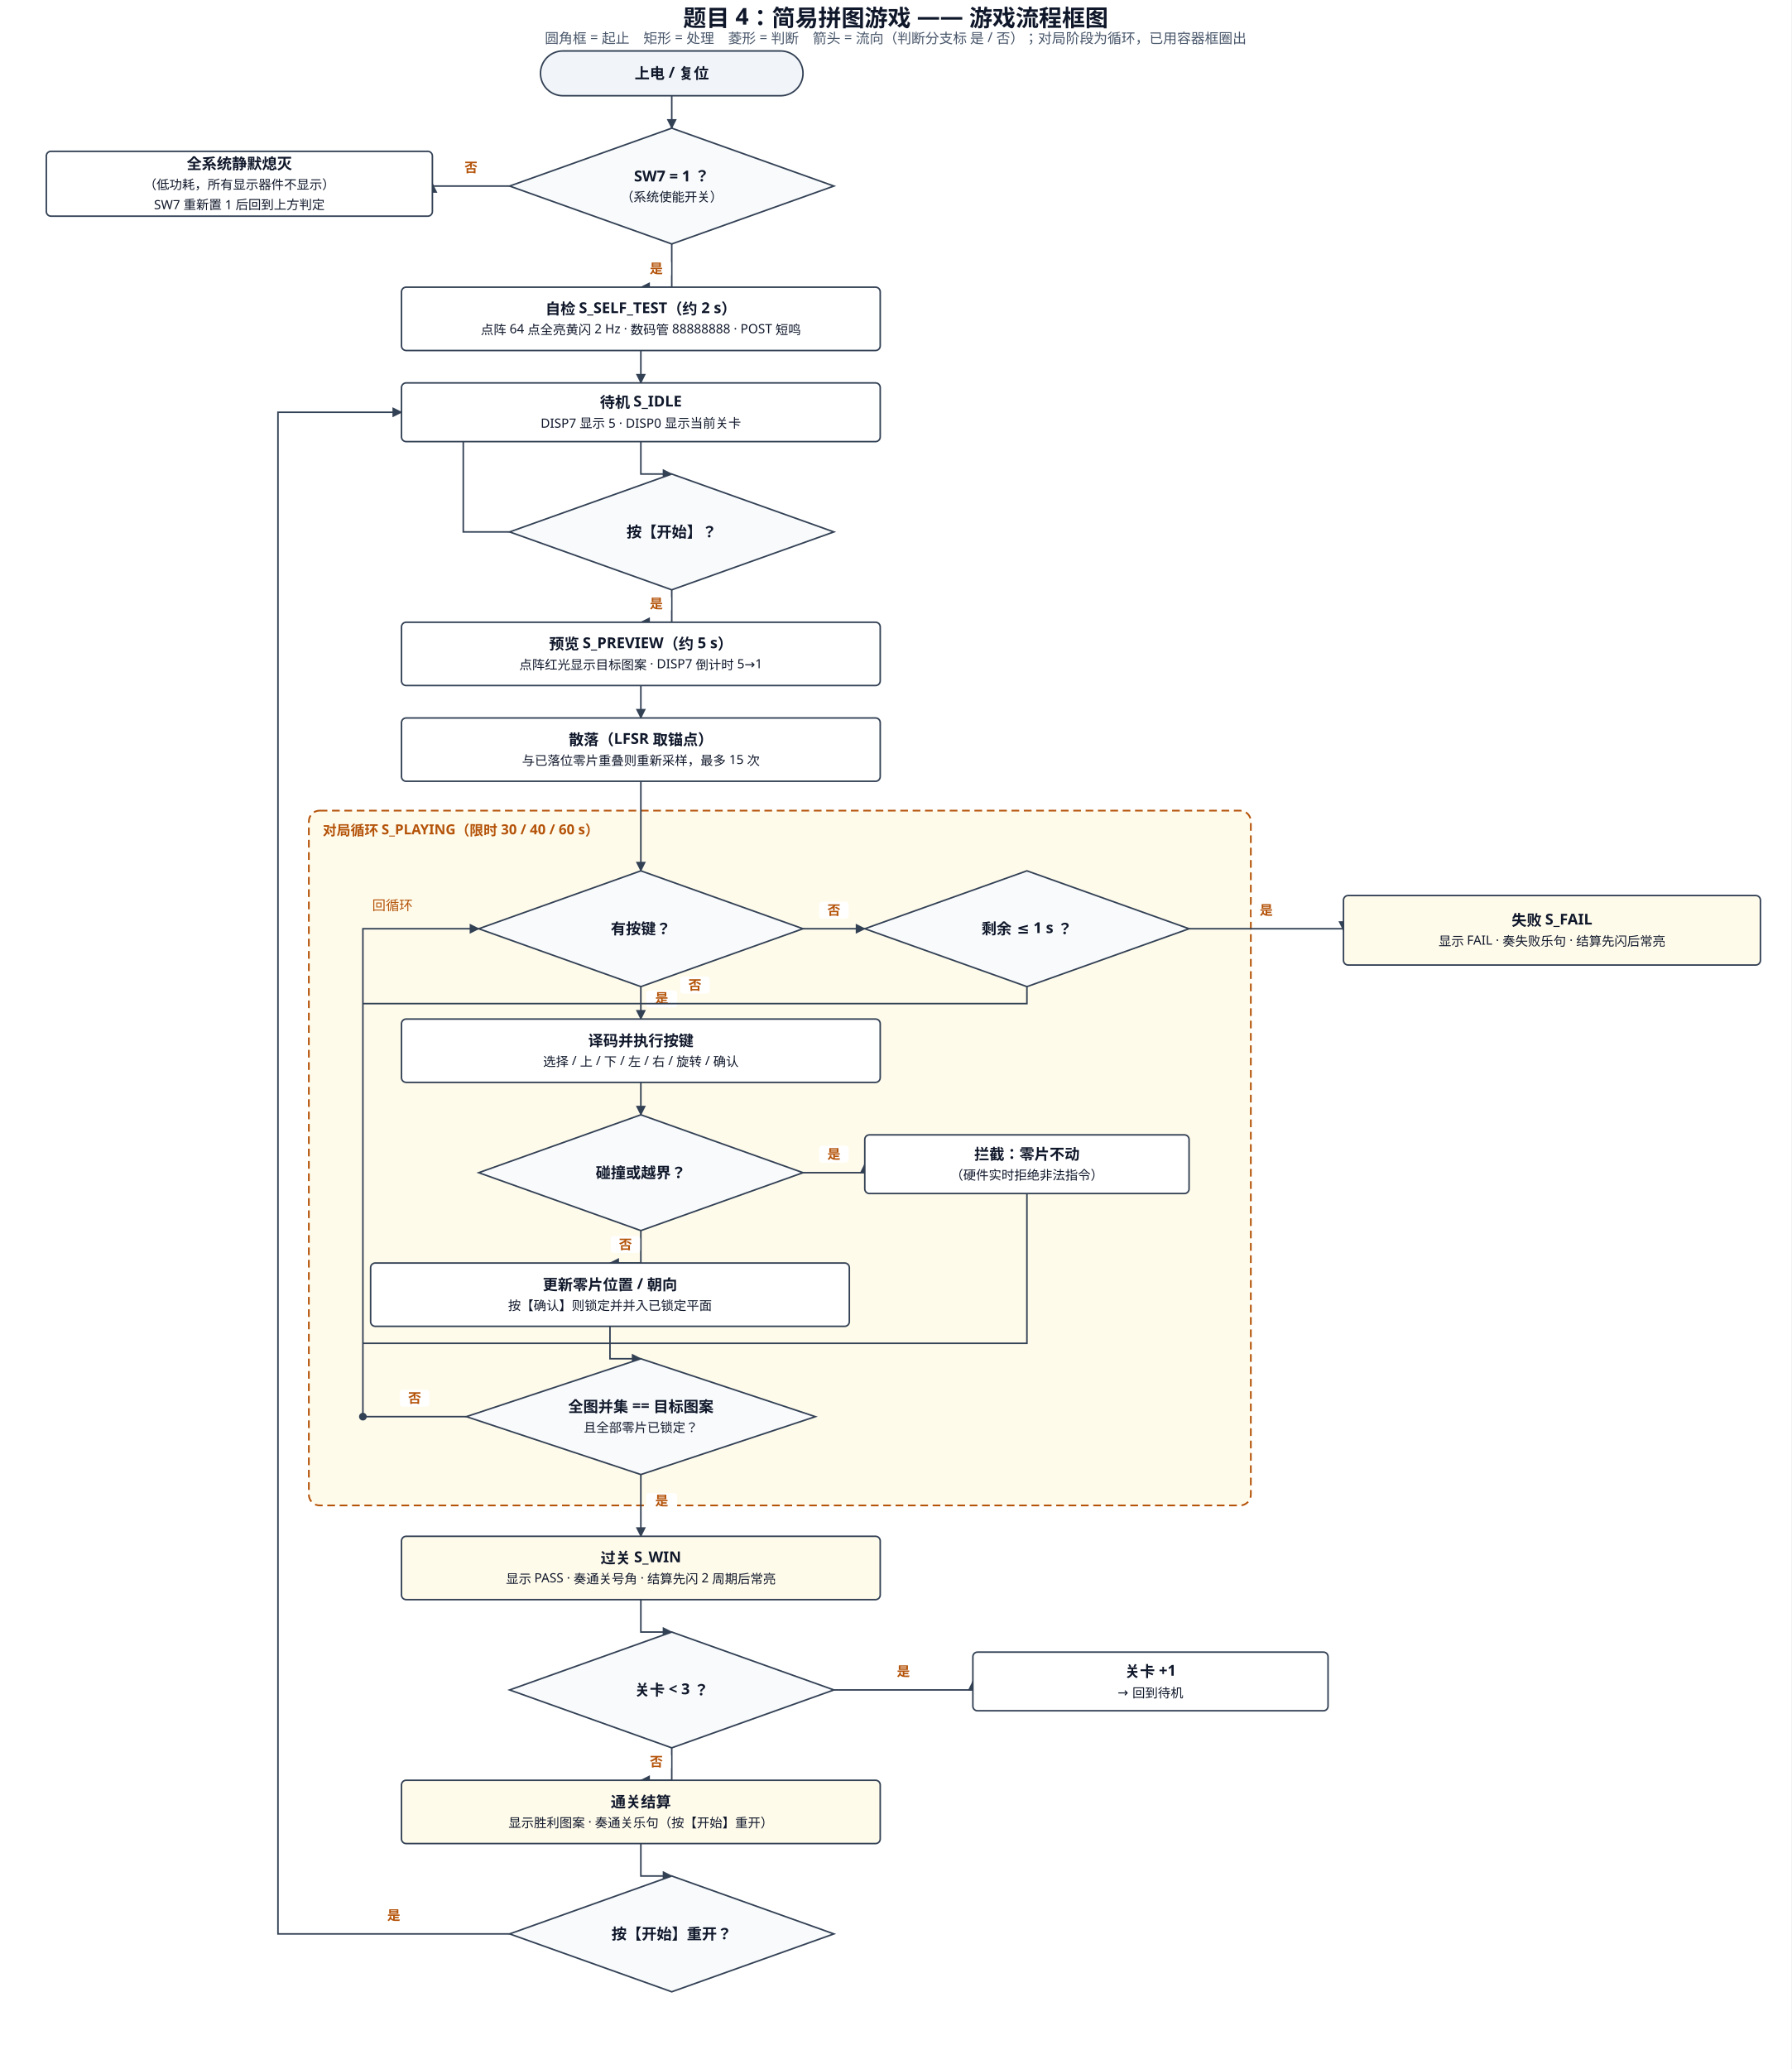
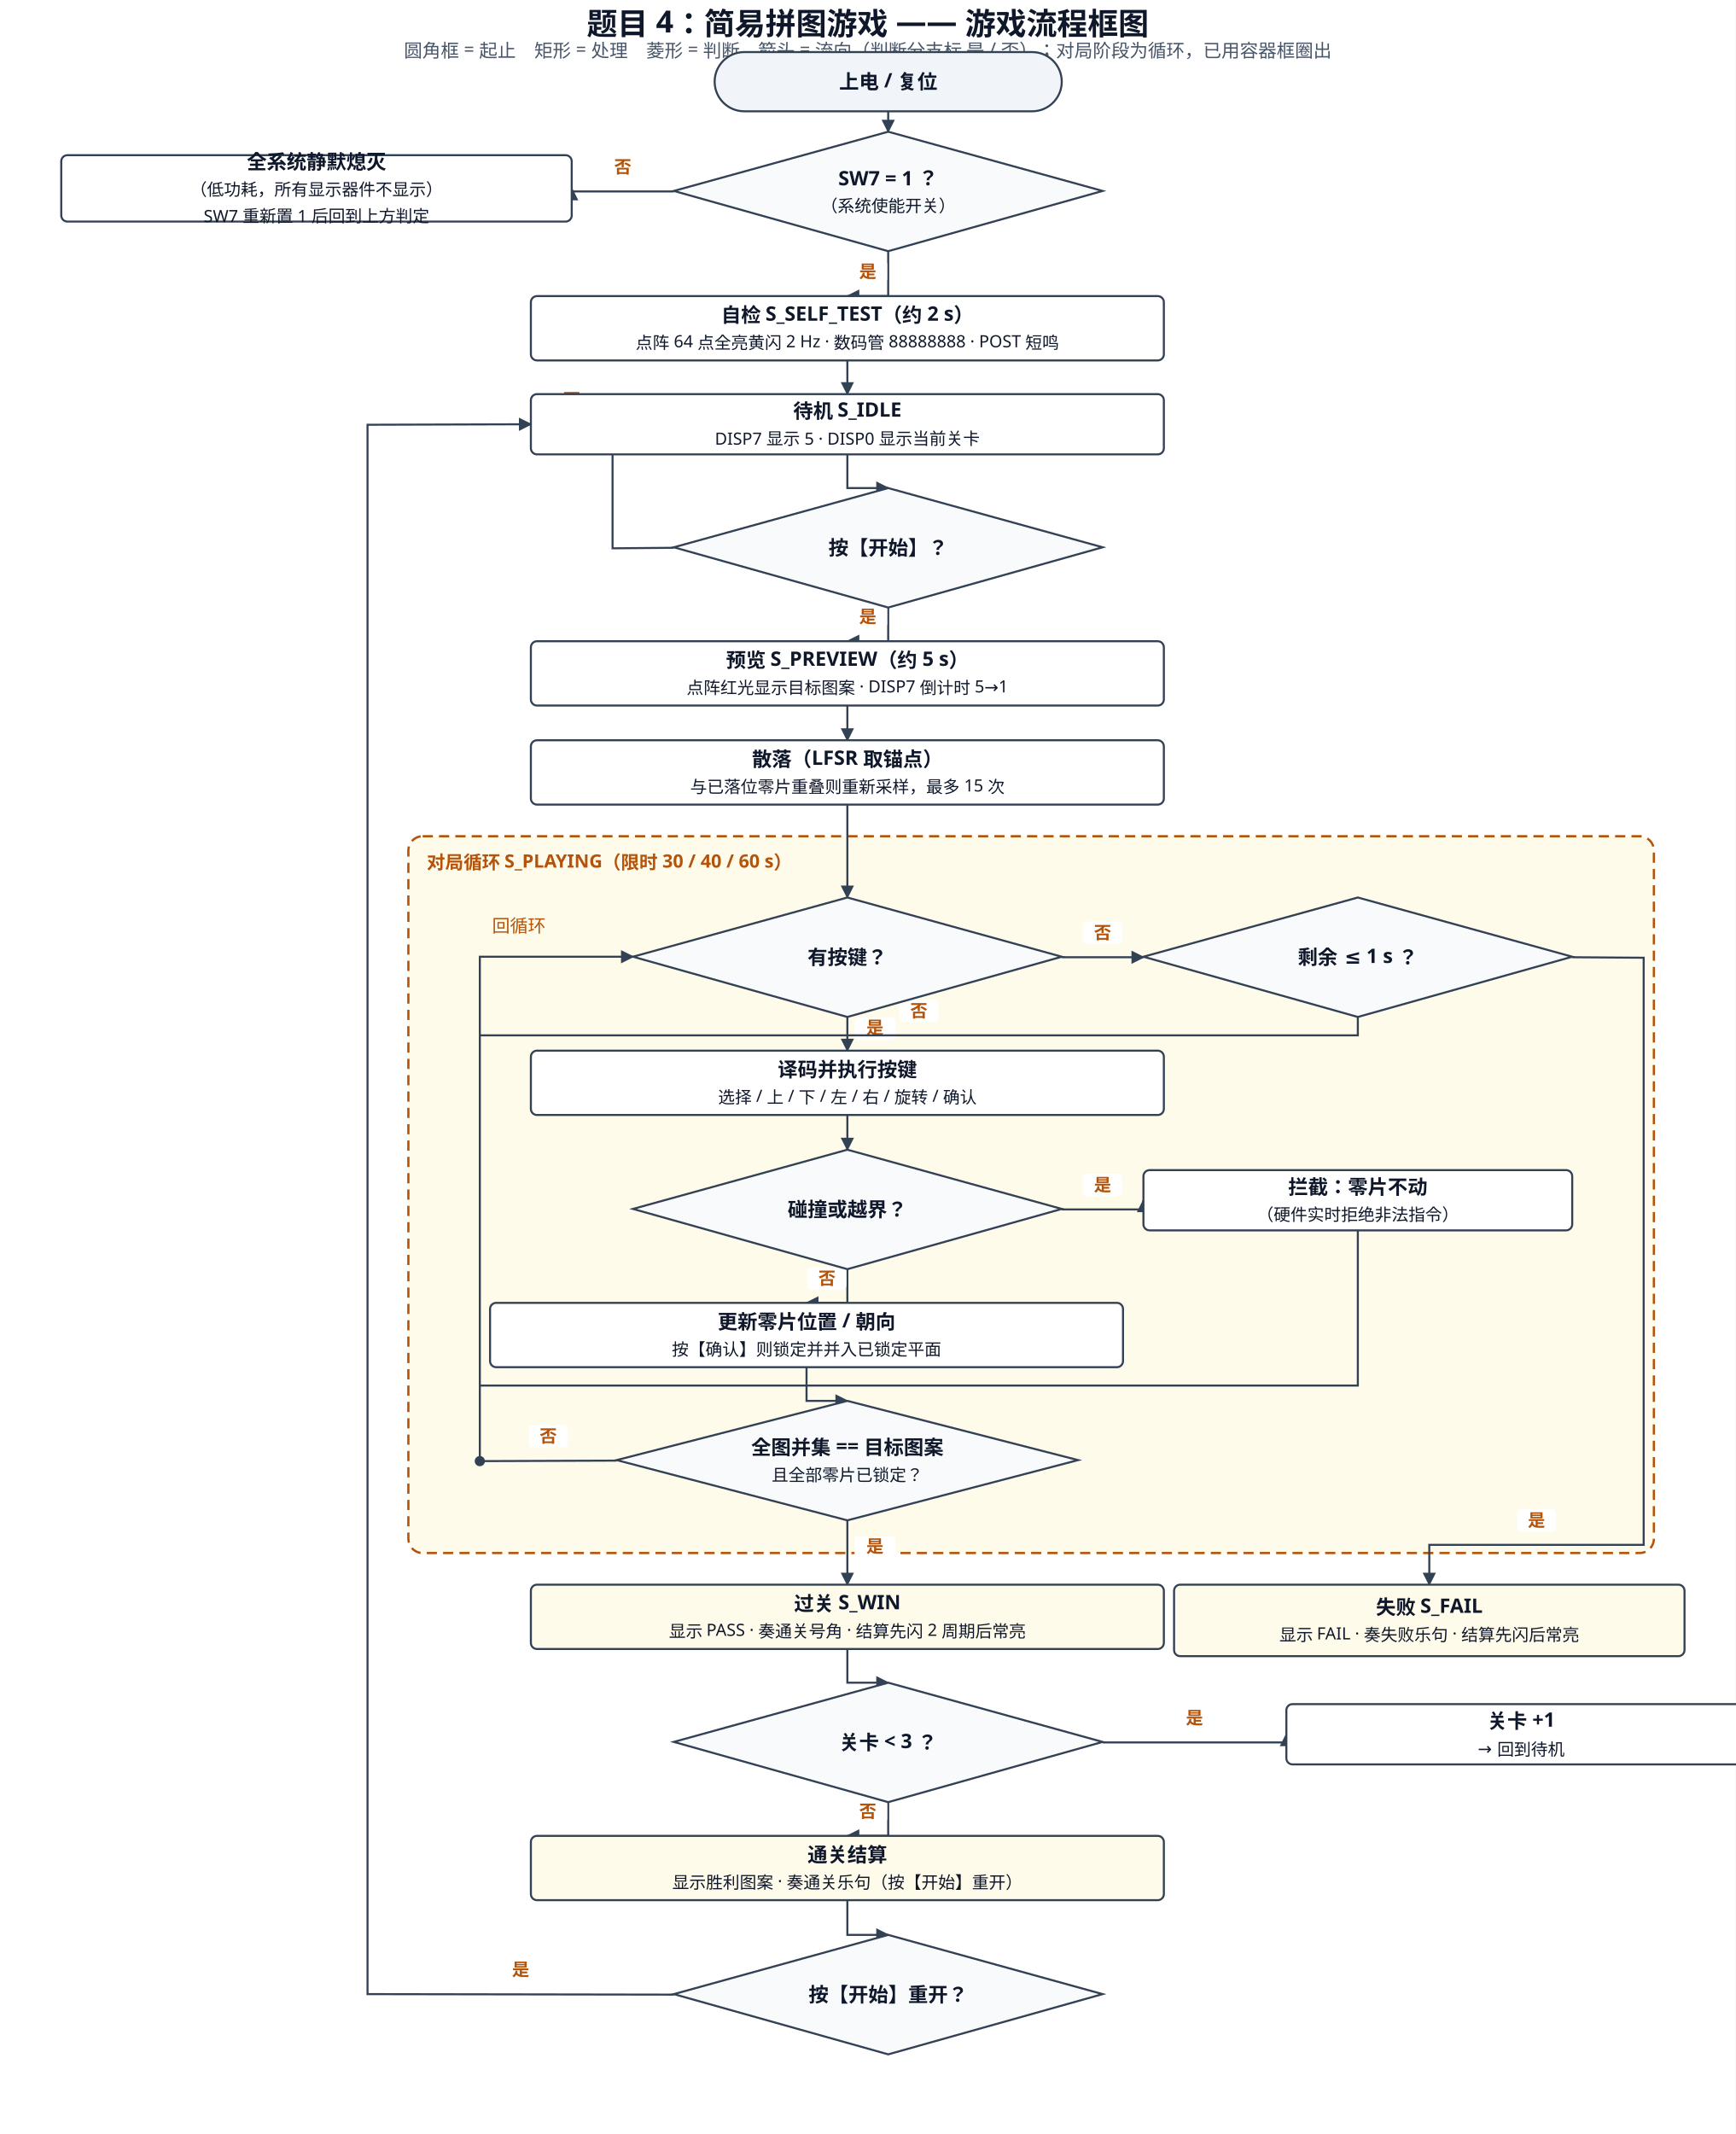
- <svg xmlns="http://www.w3.org/2000/svg" width="2320" height="2680" viewBox="0 0 2320 2680">
+ <svg xmlns="http://www.w3.org/2000/svg" width="1700" height="2090" viewBox="0 0 1700 2090">
  <defs>
    <marker id="ar" viewBox="0 0 10 10" refX="9" refY="5" markerWidth="6.5" markerHeight="6.5" orient="auto-start-reverse">
      <path d="M 0 0 L 10 5 L 0 10 z" fill="#334155" />
    </marker>
  </defs>
-   <rect width="2320" height="2680" fill="#ffffff" />
-   <text x="1160" y="34" font-family="Microsoft YaHei, SimSun, sans-serif" font-size="30" font-weight="bold" fill="#0f172a" text-anchor="middle">题目 4：简易拼图游戏 —— 游戏流程框图</text>
-   <text x="1160" y="56" font-family="Microsoft YaHei, SimSun, sans-serif" font-size="18" fill="#475569" text-anchor="middle">圆角框 = 起止　矩形 = 处理　菱形 = 判断　箭头 = 流向（判断分支标 是 / 否）；对局阶段为循环，已用容器框圈出</text>
-   <rect x="400" y="1050" width="1220" height="900" rx="14" fill="#fffbeb" stroke="#b45309" stroke-width="2.2" stroke-dasharray="10 6" />
-   <text x="418" y="1082" font-family="Microsoft YaHei, SimSun, sans-serif" font-size="18" font-weight="bold" fill="#b45309">对局循环  S_PLAYING（限时 30 / 40 / 60 s）</text>
-   <path d="M 870.0 124.0 L 870.0 166.0" fill="none" stroke="#334155" stroke-width="2" marker-end="url(#ar)" />
-   <path d="M 660.0 241.0 L 560.0 241.0 L 560.0 238.0" fill="none" stroke="#334155" stroke-width="2" marker-end="url(#ar)" />
-   <rect x="591.0" y="206.0" width="38" height="22" rx="4" fill="#ffffff" />
-   <text x="610.0" y="223.0" font-family="Microsoft YaHei, SimSun, sans-serif" font-size="17" font-weight="bold" fill="#b45309" text-anchor="middle">否</text>
-   <path d="M 870.0 316.0 L 870.0 372.0 L 830.0 372.0" fill="none" stroke="#334155" stroke-width="2" marker-end="url(#ar)" />
-   <rect x="831.0" y="337.0" width="38" height="22" rx="4" fill="#ffffff" />
-   <text x="850.0" y="354.0" font-family="Microsoft YaHei, SimSun, sans-serif" font-size="17" font-weight="bold" fill="#b45309" text-anchor="middle">是</text>
-   <path d="M 830.0 454.0 L 830.0 496.0" fill="none" stroke="#334155" stroke-width="2" marker-end="url(#ar)" />
-   <path d="M 830.0 572.0 L 830.0 614.0 L 870.0 614.0" fill="none" stroke="#334155" stroke-width="2" marker-end="url(#ar)" />
-   <path d="M 660.0 689.0 L 600.0 689.0 L 600.0 534.0 L 520.0 534.0" fill="none" stroke="#334155" stroke-width="2" marker-end="url(#ar)" />
-   <rect x="541.0" y="499.0" width="38" height="22" rx="4" fill="#ffffff" />
-   <text x="560.0" y="516.0" font-family="Microsoft YaHei, SimSun, sans-serif" font-size="17" font-weight="bold" fill="#b45309" text-anchor="middle">否</text>
-   <path d="M 870.0 764.0 L 870.0 806.0 L 830.0 806.0" fill="none" stroke="#334155" stroke-width="2" marker-end="url(#ar)" />
-   <rect x="831.0" y="771.0" width="38" height="22" rx="4" fill="#ffffff" />
-   <text x="850.0" y="788.0" font-family="Microsoft YaHei, SimSun, sans-serif" font-size="17" font-weight="bold" fill="#b45309" text-anchor="middle">是</text>
-   <path d="M 830.0 888.0 L 830.0 930.0" fill="none" stroke="#334155" stroke-width="2" marker-end="url(#ar)" />
-   <path d="M 830.0 1012.0 L 830.0 1128.0" fill="none" stroke="#334155" stroke-width="2" marker-end="url(#ar)" />
-   <path d="M 1040.0 1203.0 L 1120.0 1203.0" fill="none" stroke="#334155" stroke-width="2" marker-end="url(#ar)" />
-   <rect x="1061.0" y="1168.0" width="38" height="22" rx="4" fill="#ffffff" />
-   <text x="1080.0" y="1185.0" font-family="Microsoft YaHei, SimSun, sans-serif" font-size="17" font-weight="bold" fill="#b45309" text-anchor="middle">否</text>
-   <path d="M 1540.0 1203.0 L 1740.0 1203.0 L 1740.0 1205.0" fill="none" stroke="#334155" stroke-width="2" marker-end="url(#ar)" />
-   <rect x="1621.0" y="1168.0" width="38" height="22" rx="4" fill="#ffffff" />
-   <text x="1640.0" y="1185.0" font-family="Microsoft YaHei, SimSun, sans-serif" font-size="17" font-weight="bold" fill="#b45309" text-anchor="middle">是</text>
-   <path d="M 830.0 1278.0 L 830.0 1320.0" fill="none" stroke="#334155" stroke-width="2" marker-end="url(#ar)" />
-   <rect x="837.0" y="1283.0" width="40" height="22" rx="4" fill="#ffffff" />
-   <text x="857.0" y="1299.0" font-family="Microsoft YaHei, SimSun, sans-serif" font-size="17" font-weight="bold" fill="#b45309" text-anchor="middle">是</text>
-   <path d="M 830.0 1402.0 L 830.0 1444.0" fill="none" stroke="#334155" stroke-width="2" marker-end="url(#ar)" />
-   <path d="M 1040.0 1519.0 L 1120.0 1519.0 L 1120.0 1508.0" fill="none" stroke="#334155" stroke-width="2" marker-end="url(#ar)" />
-   <rect x="1061.0" y="1484.0" width="38" height="22" rx="4" fill="#ffffff" />
-   <text x="1080.0" y="1501.0" font-family="Microsoft YaHei, SimSun, sans-serif" font-size="17" font-weight="bold" fill="#b45309" text-anchor="middle">是</text>
-   <path d="M 1330.0 1546.0 L 1330.0 1740.0 L 470.0 1740.0" fill="none" stroke="#334155" stroke-width="2" />
-   <path d="M 1330.0 1278.0 L 1330.0 1300.0 L 470.0 1300.0" fill="none" stroke="#334155" stroke-width="2" />
-   <rect x="881.0" y="1265.0" width="38" height="22" rx="4" fill="#ffffff" />
-   <text x="900.0" y="1282.0" font-family="Microsoft YaHei, SimSun, sans-serif" font-size="17" font-weight="bold" fill="#b45309" text-anchor="middle">否</text>
-   <path d="M 830.0 1594.0 L 830.0 1636.0 L 790.0 1636.0" fill="none" stroke="#334155" stroke-width="2" marker-end="url(#ar)" />
-   <rect x="791.0" y="1601.0" width="38" height="22" rx="4" fill="#ffffff" />
-   <text x="810.0" y="1618.0" font-family="Microsoft YaHei, SimSun, sans-serif" font-size="17" font-weight="bold" fill="#b45309" text-anchor="middle">否</text>
-   <path d="M 790.0 1718.0 L 790.0 1760.0 L 830.0 1760.0" fill="none" stroke="#334155" stroke-width="2" marker-end="url(#ar)" />
-   <path d="M 604.0 1835.0 L 470.0 1835.0 L 470.0 1835.0" fill="none" stroke="#334155" stroke-width="2" />
-   <rect x="518.0" y="1800.0" width="38" height="22" rx="4" fill="#ffffff" />
-   <text x="537.0" y="1817.0" font-family="Microsoft YaHei, SimSun, sans-serif" font-size="17" font-weight="bold" fill="#b45309" text-anchor="middle">否</text>
-   <path d="M 830.0 1910.0 L 830.0 1990.0" fill="none" stroke="#334155" stroke-width="2" marker-end="url(#ar)" />
-   <rect x="837.0" y="1934.0" width="40" height="22" rx="4" fill="#ffffff" />
-   <text x="857.0" y="1950.0" font-family="Microsoft YaHei, SimSun, sans-serif" font-size="17" font-weight="bold" fill="#b45309" text-anchor="middle">是</text>
-   <path d="M 830.0 2072.0 L 830.0 2114.0 L 870.0 2114.0" fill="none" stroke="#334155" stroke-width="2" marker-end="url(#ar)" />
-   <path d="M 1080.0 2189.0 L 1260.0 2189.0 L 1260.0 2178.0" fill="none" stroke="#334155" stroke-width="2" marker-end="url(#ar)" />
-   <rect x="1151.0" y="2154.0" width="38" height="22" rx="4" fill="#ffffff" />
-   <text x="1170.0" y="2171.0" font-family="Microsoft YaHei, SimSun, sans-serif" font-size="17" font-weight="bold" fill="#b45309" text-anchor="middle">是</text>
-   <path d="M 870.0 2264.0 L 870.0 2306.0 L 830.0 2306.0" fill="none" stroke="#334155" stroke-width="2" marker-end="url(#ar)" />
-   <rect x="831.0" y="2271.0" width="38" height="22" rx="4" fill="#ffffff" />
-   <text x="850.0" y="2288.0" font-family="Microsoft YaHei, SimSun, sans-serif" font-size="17" font-weight="bold" fill="#b45309" text-anchor="middle">否</text>
-   <path d="M 830.0 2388.0 L 830.0 2430.0 L 870.0 2430.0" fill="none" stroke="#334155" stroke-width="2" marker-end="url(#ar)" />
-   <path d="M 660.0 2505.0 L 360.0 2505.0 L 360.0 534.0 L 520.0 534.0" fill="none" stroke="#334155" stroke-width="2" marker-end="url(#ar)" />
-   <rect x="491.0" y="2470.0" width="38" height="22" rx="4" fill="#ffffff" />
-   <text x="510.0" y="2487.0" font-family="Microsoft YaHei, SimSun, sans-serif" font-size="17" font-weight="bold" fill="#b45309" text-anchor="middle">是</text>
-   <path d="M 470.0 1835 L 470.0 1203.0 L 620.0 1203.0" fill="none" stroke="#334155" stroke-width="2" marker-end="url(#ar)" />
-   <circle cx="470.0" cy="1835" r="5" fill="#334155" />
-   <text x="482.0" y="1179.0" font-family="Microsoft YaHei, SimSun, sans-serif" font-size="17.5" fill="#b45309" text-anchor="start">回循环</text>
-   <rect x="700" y="66" width="340" height="58" rx="29" fill="#f1f5f9" stroke="#334155" stroke-width="2" />
-   <text x="870.0" y="102.0" font-family="Microsoft YaHei, SimSun, sans-serif" font-size="19.5" font-weight="bold" fill="#0f172a" text-anchor="middle">上电 / 复位</text>
-   <polygon points="870,166 1080,241 870,316 660,241" fill="#f8fafc" stroke="#334155" stroke-width="2" />
-   <text x="870.0" y="235.0" font-family="Microsoft YaHei, SimSun, sans-serif" font-size="19.5" font-weight="bold" fill="#0f172a" text-anchor="middle">SW7 = 1 ？</text>
-   <text x="870.0" y="261.0" font-family="Microsoft YaHei, SimSun, sans-serif" font-size="16.5" fill="#0f172a" text-anchor="middle">（系统使能开关）</text>
-   <rect x="60" y="196" width="500" height="84" rx="6" fill="#ffffff" stroke="#334155" stroke-width="2" />
-   <text x="310.0" y="219.0" font-family="Microsoft YaHei, SimSun, sans-serif" font-size="19.5" font-weight="bold" fill="#0f172a" text-anchor="middle">全系统静默熄灭</text>
-   <text x="310.0" y="245.0" font-family="Microsoft YaHei, SimSun, sans-serif" font-size="16.5" fill="#0f172a" text-anchor="middle">（低功耗，所有显示器件不显示）</text>
-   <text x="310.0" y="271.0" font-family="Microsoft YaHei, SimSun, sans-serif" font-size="16.5" fill="#0f172a" text-anchor="middle">SW7 重新置 1 后回到上方判定</text>
-   <rect x="520" y="372" width="620" height="82" rx="6" fill="#ffffff" stroke="#334155" stroke-width="2" />
-   <text x="830.0" y="407.0" font-family="Microsoft YaHei, SimSun, sans-serif" font-size="19.5" font-weight="bold" fill="#0f172a" text-anchor="middle">自检 S_SELF_TEST（约 2 s）</text>
-   <text x="830.0" y="433.0" font-family="Microsoft YaHei, SimSun, sans-serif" font-size="16.5" fill="#0f172a" text-anchor="middle">点阵 64 点全亮黄闪 2 Hz · 数码管 88888888 · POST 短鸣</text>
-   <rect x="520" y="496" width="620" height="76" rx="6" fill="#ffffff" stroke="#334155" stroke-width="2" />
-   <text x="830.0" y="528.0" font-family="Microsoft YaHei, SimSun, sans-serif" font-size="19.5" font-weight="bold" fill="#0f172a" text-anchor="middle">待机 S_IDLE</text>
-   <text x="830.0" y="554.0" font-family="Microsoft YaHei, SimSun, sans-serif" font-size="16.5" fill="#0f172a" text-anchor="middle">DISP7 显示 5 · DISP0 显示当前关卡</text>
-   <polygon points="870,614 1080,689 870,764 660,689" fill="#f8fafc" stroke="#334155" stroke-width="2" />
-   <text x="870.0" y="696.0" font-family="Microsoft YaHei, SimSun, sans-serif" font-size="19.5" font-weight="bold" fill="#0f172a" text-anchor="middle">按【开始】？</text>
-   <rect x="520" y="806" width="620" height="82" rx="6" fill="#ffffff" stroke="#334155" stroke-width="2" />
-   <text x="830.0" y="841.0" font-family="Microsoft YaHei, SimSun, sans-serif" font-size="19.5" font-weight="bold" fill="#0f172a" text-anchor="middle">预览 S_PREVIEW（约 5 s）</text>
-   <text x="830.0" y="867.0" font-family="Microsoft YaHei, SimSun, sans-serif" font-size="16.5" fill="#0f172a" text-anchor="middle">点阵红光显示目标图案 · DISP7 倒计时 5→1</text>
-   <rect x="520" y="930" width="620" height="82" rx="6" fill="#ffffff" stroke="#334155" stroke-width="2" />
-   <text x="830.0" y="965.0" font-family="Microsoft YaHei, SimSun, sans-serif" font-size="19.5" font-weight="bold" fill="#0f172a" text-anchor="middle">散落（LFSR 取锚点）</text>
-   <text x="830.0" y="991.0" font-family="Microsoft YaHei, SimSun, sans-serif" font-size="16.5" fill="#0f172a" text-anchor="middle">与已落位零片重叠则重新采样，最多 15 次</text>
-   <polygon points="830,1128 1040,1203 830,1278 620,1203" fill="#f8fafc" stroke="#334155" stroke-width="2" />
-   <text x="830.0" y="1210.0" font-family="Microsoft YaHei, SimSun, sans-serif" font-size="19.5" font-weight="bold" fill="#0f172a" text-anchor="middle">有按键？</text>
-   <polygon points="1330,1128 1540,1203 1330,1278 1120,1203" fill="#f8fafc" stroke="#334155" stroke-width="2" />
-   <text x="1330.0" y="1210.0" font-family="Microsoft YaHei, SimSun, sans-serif" font-size="19.5" font-weight="bold" fill="#0f172a" text-anchor="middle">剩余 ≤ 1 s ？</text>
-   <rect x="520" y="1320" width="620" height="82" rx="6" fill="#ffffff" stroke="#334155" stroke-width="2" />
-   <text x="830.0" y="1355.0" font-family="Microsoft YaHei, SimSun, sans-serif" font-size="19.5" font-weight="bold" fill="#0f172a" text-anchor="middle">译码并执行按键</text>
-   <text x="830.0" y="1381.0" font-family="Microsoft YaHei, SimSun, sans-serif" font-size="16.5" fill="#0f172a" text-anchor="middle">选择 / 上 / 下 / 左 / 右 / 旋转 / 确认</text>
-   <polygon points="830,1444 1040,1519 830,1594 620,1519" fill="#f8fafc" stroke="#334155" stroke-width="2" />
-   <text x="830.0" y="1526.0" font-family="Microsoft YaHei, SimSun, sans-serif" font-size="19.5" font-weight="bold" fill="#0f172a" text-anchor="middle">碰撞或越界？</text>
-   <rect x="1120" y="1470" width="420" height="76" rx="6" fill="#ffffff" stroke="#334155" stroke-width="2" />
-   <text x="1330.0" y="1502.0" font-family="Microsoft YaHei, SimSun, sans-serif" font-size="19.5" font-weight="bold" fill="#0f172a" text-anchor="middle">拦截：零片不动</text>
-   <text x="1330.0" y="1528.0" font-family="Microsoft YaHei, SimSun, sans-serif" font-size="16.5" fill="#0f172a" text-anchor="middle">（硬件实时拒绝非法指令）</text>
-   <rect x="480" y="1636" width="620" height="82" rx="6" fill="#ffffff" stroke="#334155" stroke-width="2" />
-   <text x="790.0" y="1671.0" font-family="Microsoft YaHei, SimSun, sans-serif" font-size="19.5" font-weight="bold" fill="#0f172a" text-anchor="middle">更新零片位置 / 朝向</text>
-   <text x="790.0" y="1697.0" font-family="Microsoft YaHei, SimSun, sans-serif" font-size="16.5" fill="#0f172a" text-anchor="middle">按【确认】则锁定并并入已锁定平面</text>
-   <polygon points="830,1760 1056,1835 830,1910 604,1835" fill="#f8fafc" stroke="#334155" stroke-width="2" />
-   <text x="830.0" y="1829.0" font-family="Microsoft YaHei, SimSun, sans-serif" font-size="19.5" font-weight="bold" fill="#0f172a" text-anchor="middle">全图并集 == 目标图案</text>
-   <text x="830.0" y="1855.0" font-family="Microsoft YaHei, SimSun, sans-serif" font-size="16.5" fill="#0f172a" text-anchor="middle">且全部零片已锁定？</text>
-   <rect x="520" y="1990" width="620" height="82" rx="6" fill="#fffbeb" stroke="#334155" stroke-width="2" />
-   <text x="830.0" y="2025.0" font-family="Microsoft YaHei, SimSun, sans-serif" font-size="19.5" font-weight="bold" fill="#0f172a" text-anchor="middle">过关 S_WIN</text>
-   <text x="830.0" y="2051.0" font-family="Microsoft YaHei, SimSun, sans-serif" font-size="16.5" fill="#0f172a" text-anchor="middle">显示 PASS · 奏通关号角 · 结算先闪 2 周期后常亮</text>
-   <polygon points="870,2114 1080,2189 870,2264 660,2189" fill="#f8fafc" stroke="#334155" stroke-width="2" />
-   <text x="870.0" y="2196.0" font-family="Microsoft YaHei, SimSun, sans-serif" font-size="19.5" font-weight="bold" fill="#0f172a" text-anchor="middle">关卡 &lt; 3 ？</text>
-   <rect x="1260" y="2140" width="460" height="76" rx="6" fill="#ffffff" stroke="#334155" stroke-width="2" />
-   <text x="1490.0" y="2172.0" font-family="Microsoft YaHei, SimSun, sans-serif" font-size="19.5" font-weight="bold" fill="#0f172a" text-anchor="middle">关卡 +1</text>
-   <text x="1490.0" y="2198.0" font-family="Microsoft YaHei, SimSun, sans-serif" font-size="16.5" fill="#0f172a" text-anchor="middle">→ 回到待机</text>
-   <rect x="520" y="2306" width="620" height="82" rx="6" fill="#fffbeb" stroke="#334155" stroke-width="2" />
-   <text x="830.0" y="2341.0" font-family="Microsoft YaHei, SimSun, sans-serif" font-size="19.5" font-weight="bold" fill="#0f172a" text-anchor="middle">通关结算</text>
-   <text x="830.0" y="2367.0" font-family="Microsoft YaHei, SimSun, sans-serif" font-size="16.5" fill="#0f172a" text-anchor="middle">显示胜利图案 · 奏通关乐句（按【开始】重开）</text>
-   <polygon points="870,2430 1080,2505 870,2580 660,2505" fill="#f8fafc" stroke="#334155" stroke-width="2" />
-   <text x="870.0" y="2512.0" font-family="Microsoft YaHei, SimSun, sans-serif" font-size="19.5" font-weight="bold" fill="#0f172a" text-anchor="middle">按【开始】重开？</text>
-   <rect x="1740" y="1160" width="540" height="90" rx="6" fill="#fffbeb" stroke="#334155" stroke-width="2" />
-   <text x="2010.0" y="1199.0" font-family="Microsoft YaHei, SimSun, sans-serif" font-size="19.5" font-weight="bold" fill="#0f172a" text-anchor="middle">失败 S_FAIL</text>
-   <text x="2010.0" y="1225.0" font-family="Microsoft YaHei, SimSun, sans-serif" font-size="16.5" fill="#0f172a" text-anchor="middle">显示 FAIL · 奏失败乐句 · 结算先闪后常亮</text>
+   <rect width="1700" height="2090" fill="#ffffff" />
+   <text x="850" y="34" font-family="Microsoft YaHei, SimSun, sans-serif" font-size="30" font-weight="bold" fill="#0f172a" text-anchor="middle">题目 4：简易拼图游戏 —— 游戏流程框图</text>
+   <text x="850" y="56" font-family="Microsoft YaHei, SimSun, sans-serif" font-size="18" fill="#475569" text-anchor="middle">圆角框 = 起止　矩形 = 处理　菱形 = 判断　箭头 = 流向（判断分支标 是 / 否）；对局阶段为循环，已用容器框圈出</text>
+   <rect x="400" y="819" width="1220" height="702" rx="14" fill="#fffbeb" stroke="#b45309" stroke-width="2.2" stroke-dasharray="10 6" />
+   <text x="418" y="851" font-family="Microsoft YaHei, SimSun, sans-serif" font-size="18" font-weight="bold" fill="#b45309">对局循环  S_PLAYING（限时 30 / 40 / 60 s）</text>
+   <path d="M 870.0 109.0 L 870.0 129.0" fill="none" stroke="#334155" stroke-width="2" marker-end="url(#ar)" />
+   <path d="M 660.0 187.5 L 560.0 187.5 L 560.0 184.5" fill="none" stroke="#334155" stroke-width="2" marker-end="url(#ar)" />
+   <rect x="591.0" y="152.5" width="38" height="22" rx="4" fill="#ffffff" />
+   <text x="610.0" y="169.5" font-family="Microsoft YaHei, SimSun, sans-serif" font-size="17" font-weight="bold" fill="#b45309" text-anchor="middle">否</text>
+   <path d="M 870.0 246.0 L 870.0 290.0 L 830.0 290.0" fill="none" stroke="#334155" stroke-width="2" marker-end="url(#ar)" />
+   <rect x="831.0" y="255.0" width="38" height="22" rx="4" fill="#ffffff" />
+   <text x="850.0" y="272.0" font-family="Microsoft YaHei, SimSun, sans-serif" font-size="17" font-weight="bold" fill="#b45309" text-anchor="middle">是</text>
+   <path d="M 830.0 353.0 L 830.0 386.0" fill="none" stroke="#334155" stroke-width="2" marker-end="url(#ar)" />
+   <path d="M 830.0 445.0 L 830.0 478.0 L 870.0 478.0" fill="none" stroke="#334155" stroke-width="2" marker-end="url(#ar)" />
+   <path d="M 660.0 536.5 L 600.0 537.0 L 600.0 416.0 L 520.0 415.5" fill="none" stroke="#334155" stroke-width="2" marker-end="url(#ar)" />
+   <rect x="541.0" y="380.5" width="38" height="22" rx="4" fill="#ffffff" />
+   <text x="560.0" y="397.5" font-family="Microsoft YaHei, SimSun, sans-serif" font-size="17" font-weight="bold" fill="#b45309" text-anchor="middle">否</text>
+   <path d="M 870.0 595.0 L 870.0 628.0 L 830.0 628.0" fill="none" stroke="#334155" stroke-width="2" marker-end="url(#ar)" />
+   <rect x="831.0" y="593.0" width="38" height="22" rx="4" fill="#ffffff" />
+   <text x="850.0" y="610.0" font-family="Microsoft YaHei, SimSun, sans-serif" font-size="17" font-weight="bold" fill="#b45309" text-anchor="middle">是</text>
+   <path d="M 830.0 691.0 L 830.0 725.0" fill="none" stroke="#334155" stroke-width="2" marker-end="url(#ar)" />
+   <path d="M 830.0 788.0 L 830.0 879.0" fill="none" stroke="#334155" stroke-width="2" marker-end="url(#ar)" />
+   <path d="M 1040.0 937.5 L 1120.0 937.5" fill="none" stroke="#334155" stroke-width="2" marker-end="url(#ar)" />
+   <rect x="1061.0" y="902.5" width="38" height="22" rx="4" fill="#ffffff" />
+   <text x="1080.0" y="919.5" font-family="Microsoft YaHei, SimSun, sans-serif" font-size="17" font-weight="bold" fill="#b45309" text-anchor="middle">否</text>
+   <path d="M 1540.0 937.5 L 1610.0 938.0 L 1610.0 1513.0 L 1400.0 1513.0 L 1400.0 1552.0" fill="none" stroke="#334155" stroke-width="2" marker-end="url(#ar)" />
+   <rect x="1486.0" y="1478.0" width="38" height="22" rx="4" fill="#ffffff" />
+   <text x="1505.0" y="1495.0" font-family="Microsoft YaHei, SimSun, sans-serif" font-size="17" font-weight="bold" fill="#b45309" text-anchor="middle">是</text>
+   <path d="M 830.0 996.0 L 830.0 1029.0" fill="none" stroke="#334155" stroke-width="2" marker-end="url(#ar)" />
+   <rect x="837.0" y="996.5" width="40" height="22" rx="4" fill="#ffffff" />
+   <text x="857.0" y="1012.5" font-family="Microsoft YaHei, SimSun, sans-serif" font-size="17" font-weight="bold" fill="#b45309" text-anchor="middle">是</text>
+   <path d="M 830.0 1092.0 L 830.0 1126.0" fill="none" stroke="#334155" stroke-width="2" marker-end="url(#ar)" />
+   <path d="M 1040.0 1184.5 L 1120.0 1184.5 L 1120.0 1175.5" fill="none" stroke="#334155" stroke-width="2" marker-end="url(#ar)" />
+   <rect x="1061.0" y="1149.5" width="38" height="22" rx="4" fill="#ffffff" />
+   <text x="1080.0" y="1166.5" font-family="Microsoft YaHei, SimSun, sans-serif" font-size="17" font-weight="bold" fill="#b45309" text-anchor="middle">是</text>
+   <path d="M 1330.0 1205.0 L 1330.0 1357.0 L 470.0 1357.0" fill="none" stroke="#334155" stroke-width="2" />
+   <path d="M 1330.0 996.0 L 1330.0 1014.0 L 470.0 1014.0" fill="none" stroke="#334155" stroke-width="2" />
+   <rect x="881.0" y="979.0" width="38" height="22" rx="4" fill="#ffffff" />
+   <text x="900.0" y="996.0" font-family="Microsoft YaHei, SimSun, sans-serif" font-size="17" font-weight="bold" fill="#b45309" text-anchor="middle">否</text>
+   <path d="M 830.0 1243.0 L 830.0 1276.0 L 790.0 1276.0" fill="none" stroke="#334155" stroke-width="2" marker-end="url(#ar)" />
+   <rect x="791.0" y="1241.0" width="38" height="22" rx="4" fill="#ffffff" />
+   <text x="810.0" y="1258.0" font-family="Microsoft YaHei, SimSun, sans-serif" font-size="17" font-weight="bold" fill="#b45309" text-anchor="middle">否</text>
+   <path d="M 790.0 1339.0 L 790.0 1372.0 L 830.0 1372.0" fill="none" stroke="#334155" stroke-width="2" marker-end="url(#ar)" />
+   <path d="M 604.0 1430.5 L 470.0 1431.0 L 470.0 1431.0" fill="none" stroke="#334155" stroke-width="2" />
+   <rect x="518.0" y="1395.5" width="38" height="22" rx="4" fill="#ffffff" />
+   <text x="537.0" y="1412.5" font-family="Microsoft YaHei, SimSun, sans-serif" font-size="17" font-weight="bold" fill="#b45309" text-anchor="middle">否</text>
+   <path d="M 830.0 1489.0 L 830.0 1552.0" fill="none" stroke="#334155" stroke-width="2" marker-end="url(#ar)" />
+   <rect x="837.0" y="1504.5" width="40" height="22" rx="4" fill="#ffffff" />
+   <text x="857.0" y="1520.5" font-family="Microsoft YaHei, SimSun, sans-serif" font-size="17" font-weight="bold" fill="#b45309" text-anchor="middle">是</text>
+   <path d="M 830.0 1615.0 L 830.0 1648.0 L 870.0 1648.0" fill="none" stroke="#334155" stroke-width="2" marker-end="url(#ar)" />
+   <path d="M 1080.0 1706.5 L 1260.0 1706.5 L 1260.0 1698.5" fill="none" stroke="#334155" stroke-width="2" marker-end="url(#ar)" />
+   <rect x="1151.0" y="1671.5" width="38" height="22" rx="4" fill="#ffffff" />
+   <text x="1170.0" y="1688.5" font-family="Microsoft YaHei, SimSun, sans-serif" font-size="17" font-weight="bold" fill="#b45309" text-anchor="middle">是</text>
+   <path d="M 870.0 1765.0 L 870.0 1798.0 L 830.0 1798.0" fill="none" stroke="#334155" stroke-width="2" marker-end="url(#ar)" />
+   <rect x="831.0" y="1763.0" width="38" height="22" rx="4" fill="#ffffff" />
+   <text x="850.0" y="1780.0" font-family="Microsoft YaHei, SimSun, sans-serif" font-size="17" font-weight="bold" fill="#b45309" text-anchor="middle">否</text>
+   <path d="M 830.0 1861.0 L 830.0 1895.0 L 870.0 1895.0" fill="none" stroke="#334155" stroke-width="2" marker-end="url(#ar)" />
+   <path d="M 660.0 1953.5 L 360.0 1953.0 L 360.0 416.0 L 520.0 415.5" fill="none" stroke="#334155" stroke-width="2" marker-end="url(#ar)" />
+   <rect x="491.0" y="1918.0" width="38" height="22" rx="4" fill="#ffffff" />
+   <text x="510.0" y="1935.0" font-family="Microsoft YaHei, SimSun, sans-serif" font-size="17" font-weight="bold" fill="#b45309" text-anchor="middle">是</text>
+   <path d="M 470.0 1431.0 L 470.0 937.0 L 620.0 937.0" fill="none" stroke="#334155" stroke-width="2" marker-end="url(#ar)" />
+   <circle cx="470.0" cy="1431.0" r="5" fill="#334155" />
+   <text x="482.0" y="913.0" font-family="Microsoft YaHei, SimSun, sans-serif" font-size="17.5" fill="#b45309" text-anchor="start">回循环</text>
+   <rect x="700" y="51" width="340" height="58" rx="29" fill="#f1f5f9" stroke="#334155" stroke-width="2" />
+   <text x="870.0" y="87.0" font-family="Microsoft YaHei, SimSun, sans-serif" font-size="19.5" font-weight="bold" fill="#0f172a" text-anchor="middle">上电 / 复位</text>
+   <polygon points="870,129 1080,187 870,246 660,187" fill="#f8fafc" stroke="#334155" stroke-width="2" />
+   <text x="870.0" y="181.5" font-family="Microsoft YaHei, SimSun, sans-serif" font-size="19.5" font-weight="bold" fill="#0f172a" text-anchor="middle">SW7 = 1 ？</text>
+   <text x="870.0" y="207.5" font-family="Microsoft YaHei, SimSun, sans-serif" font-size="16.5" fill="#0f172a" text-anchor="middle">（系统使能开关）</text>
+   <rect x="60" y="152" width="500" height="65" rx="6" fill="#ffffff" stroke="#334155" stroke-width="2" />
+   <text x="310.0" y="165.5" font-family="Microsoft YaHei, SimSun, sans-serif" font-size="19.5" font-weight="bold" fill="#0f172a" text-anchor="middle">全系统静默熄灭</text>
+   <text x="310.0" y="191.5" font-family="Microsoft YaHei, SimSun, sans-serif" font-size="16.5" fill="#0f172a" text-anchor="middle">（低功耗，所有显示器件不显示）</text>
+   <text x="310.0" y="217.5" font-family="Microsoft YaHei, SimSun, sans-serif" font-size="16.5" fill="#0f172a" text-anchor="middle">SW7 重新置 1 后回到上方判定</text>
+   <rect x="520" y="290" width="620" height="63" rx="6" fill="#ffffff" stroke="#334155" stroke-width="2" />
+   <text x="830.0" y="315.5" font-family="Microsoft YaHei, SimSun, sans-serif" font-size="19.5" font-weight="bold" fill="#0f172a" text-anchor="middle">自检 S_SELF_TEST（约 2 s）</text>
+   <text x="830.0" y="341.5" font-family="Microsoft YaHei, SimSun, sans-serif" font-size="16.5" fill="#0f172a" text-anchor="middle">点阵 64 点全亮黄闪 2 Hz · 数码管 88888888 · POST 短鸣</text>
+   <rect x="520" y="386" width="620" height="59" rx="6" fill="#ffffff" stroke="#334155" stroke-width="2" />
+   <text x="830.0" y="409.5" font-family="Microsoft YaHei, SimSun, sans-serif" font-size="19.5" font-weight="bold" fill="#0f172a" text-anchor="middle">待机 S_IDLE</text>
+   <text x="830.0" y="435.5" font-family="Microsoft YaHei, SimSun, sans-serif" font-size="16.5" fill="#0f172a" text-anchor="middle">DISP7 显示 5 · DISP0 显示当前关卡</text>
+   <polygon points="870,478 1080,536 870,595 660,536" fill="#f8fafc" stroke="#334155" stroke-width="2" />
+   <text x="870.0" y="543.5" font-family="Microsoft YaHei, SimSun, sans-serif" font-size="19.5" font-weight="bold" fill="#0f172a" text-anchor="middle">按【开始】？</text>
+   <rect x="520" y="628" width="620" height="63" rx="6" fill="#ffffff" stroke="#334155" stroke-width="2" />
+   <text x="830.0" y="653.5" font-family="Microsoft YaHei, SimSun, sans-serif" font-size="19.5" font-weight="bold" fill="#0f172a" text-anchor="middle">预览 S_PREVIEW（约 5 s）</text>
+   <text x="830.0" y="679.5" font-family="Microsoft YaHei, SimSun, sans-serif" font-size="16.5" fill="#0f172a" text-anchor="middle">点阵红光显示目标图案 · DISP7 倒计时 5→1</text>
+   <rect x="520" y="725" width="620" height="63" rx="6" fill="#ffffff" stroke="#334155" stroke-width="2" />
+   <text x="830.0" y="750.5" font-family="Microsoft YaHei, SimSun, sans-serif" font-size="19.5" font-weight="bold" fill="#0f172a" text-anchor="middle">散落（LFSR 取锚点）</text>
+   <text x="830.0" y="776.5" font-family="Microsoft YaHei, SimSun, sans-serif" font-size="16.5" fill="#0f172a" text-anchor="middle">与已落位零片重叠则重新采样，最多 15 次</text>
+   <polygon points="830,879 1040,937 830,996 620,937" fill="#f8fafc" stroke="#334155" stroke-width="2" />
+   <text x="830.0" y="944.5" font-family="Microsoft YaHei, SimSun, sans-serif" font-size="19.5" font-weight="bold" fill="#0f172a" text-anchor="middle">有按键？</text>
+   <polygon points="1330,879 1540,937 1330,996 1120,937" fill="#f8fafc" stroke="#334155" stroke-width="2" />
+   <text x="1330.0" y="944.5" font-family="Microsoft YaHei, SimSun, sans-serif" font-size="19.5" font-weight="bold" fill="#0f172a" text-anchor="middle">剩余 ≤ 1 s ？</text>
+   <rect x="520" y="1029" width="620" height="63" rx="6" fill="#ffffff" stroke="#334155" stroke-width="2" />
+   <text x="830.0" y="1054.5" font-family="Microsoft YaHei, SimSun, sans-serif" font-size="19.5" font-weight="bold" fill="#0f172a" text-anchor="middle">译码并执行按键</text>
+   <text x="830.0" y="1080.5" font-family="Microsoft YaHei, SimSun, sans-serif" font-size="16.5" fill="#0f172a" text-anchor="middle">选择 / 上 / 下 / 左 / 右 / 旋转 / 确认</text>
+   <polygon points="830,1126 1040,1184 830,1243 620,1184" fill="#f8fafc" stroke="#334155" stroke-width="2" />
+   <text x="830.0" y="1191.5" font-family="Microsoft YaHei, SimSun, sans-serif" font-size="19.5" font-weight="bold" fill="#0f172a" text-anchor="middle">碰撞或越界？</text>
+   <rect x="1120" y="1146" width="420" height="59" rx="6" fill="#ffffff" stroke="#334155" stroke-width="2" />
+   <text x="1330.0" y="1169.5" font-family="Microsoft YaHei, SimSun, sans-serif" font-size="19.5" font-weight="bold" fill="#0f172a" text-anchor="middle">拦截：零片不动</text>
+   <text x="1330.0" y="1195.5" font-family="Microsoft YaHei, SimSun, sans-serif" font-size="16.5" fill="#0f172a" text-anchor="middle">（硬件实时拒绝非法指令）</text>
+   <rect x="480" y="1276" width="620" height="63" rx="6" fill="#ffffff" stroke="#334155" stroke-width="2" />
+   <text x="790.0" y="1301.5" font-family="Microsoft YaHei, SimSun, sans-serif" font-size="19.5" font-weight="bold" fill="#0f172a" text-anchor="middle">更新零片位置 / 朝向</text>
+   <text x="790.0" y="1327.5" font-family="Microsoft YaHei, SimSun, sans-serif" font-size="16.5" fill="#0f172a" text-anchor="middle">按【确认】则锁定并并入已锁定平面</text>
+   <polygon points="830,1372 1056,1430 830,1489 604,1430" fill="#f8fafc" stroke="#334155" stroke-width="2" />
+   <text x="830.0" y="1424.5" font-family="Microsoft YaHei, SimSun, sans-serif" font-size="19.5" font-weight="bold" fill="#0f172a" text-anchor="middle">全图并集 == 目标图案</text>
+   <text x="830.0" y="1450.5" font-family="Microsoft YaHei, SimSun, sans-serif" font-size="16.5" fill="#0f172a" text-anchor="middle">且全部零片已锁定？</text>
+   <rect x="520" y="1552" width="620" height="63" rx="6" fill="#fffbeb" stroke="#334155" stroke-width="2" />
+   <text x="830.0" y="1577.5" font-family="Microsoft YaHei, SimSun, sans-serif" font-size="19.5" font-weight="bold" fill="#0f172a" text-anchor="middle">过关 S_WIN</text>
+   <text x="830.0" y="1603.5" font-family="Microsoft YaHei, SimSun, sans-serif" font-size="16.5" fill="#0f172a" text-anchor="middle">显示 PASS · 奏通关号角 · 结算先闪 2 周期后常亮</text>
+   <polygon points="870,1648 1080,1706 870,1765 660,1706" fill="#f8fafc" stroke="#334155" stroke-width="2" />
+   <text x="870.0" y="1713.5" font-family="Microsoft YaHei, SimSun, sans-serif" font-size="19.5" font-weight="bold" fill="#0f172a" text-anchor="middle">关卡 &lt; 3 ？</text>
+   <rect x="1260" y="1669" width="460" height="59" rx="6" fill="#ffffff" stroke="#334155" stroke-width="2" />
+   <text x="1490.0" y="1692.5" font-family="Microsoft YaHei, SimSun, sans-serif" font-size="19.5" font-weight="bold" fill="#0f172a" text-anchor="middle">关卡 +1</text>
+   <text x="1490.0" y="1718.5" font-family="Microsoft YaHei, SimSun, sans-serif" font-size="16.5" fill="#0f172a" text-anchor="middle">→ 回到待机</text>
+   <rect x="520" y="1798" width="620" height="63" rx="6" fill="#fffbeb" stroke="#334155" stroke-width="2" />
+   <text x="830.0" y="1823.5" font-family="Microsoft YaHei, SimSun, sans-serif" font-size="19.5" font-weight="bold" fill="#0f172a" text-anchor="middle">通关结算</text>
+   <text x="830.0" y="1849.5" font-family="Microsoft YaHei, SimSun, sans-serif" font-size="16.5" fill="#0f172a" text-anchor="middle">显示胜利图案 · 奏通关乐句（按【开始】重开）</text>
+   <polygon points="870,1895 1080,1953 870,2012 660,1953" fill="#f8fafc" stroke="#334155" stroke-width="2" />
+   <text x="870.0" y="1960.5" font-family="Microsoft YaHei, SimSun, sans-serif" font-size="19.5" font-weight="bold" fill="#0f172a" text-anchor="middle">按【开始】重开？</text>
+   <rect x="1150" y="1552" width="500" height="70" rx="6" fill="#fffbeb" stroke="#334155" stroke-width="2" />
+   <text x="1400.0" y="1581.0" font-family="Microsoft YaHei, SimSun, sans-serif" font-size="19.5" font-weight="bold" fill="#0f172a" text-anchor="middle">失败 S_FAIL</text>
+   <text x="1400.0" y="1607.0" font-family="Microsoft YaHei, SimSun, sans-serif" font-size="16.5" fill="#0f172a" text-anchor="middle">显示 FAIL · 奏失败乐句 · 结算先闪后常亮</text>
</svg>
